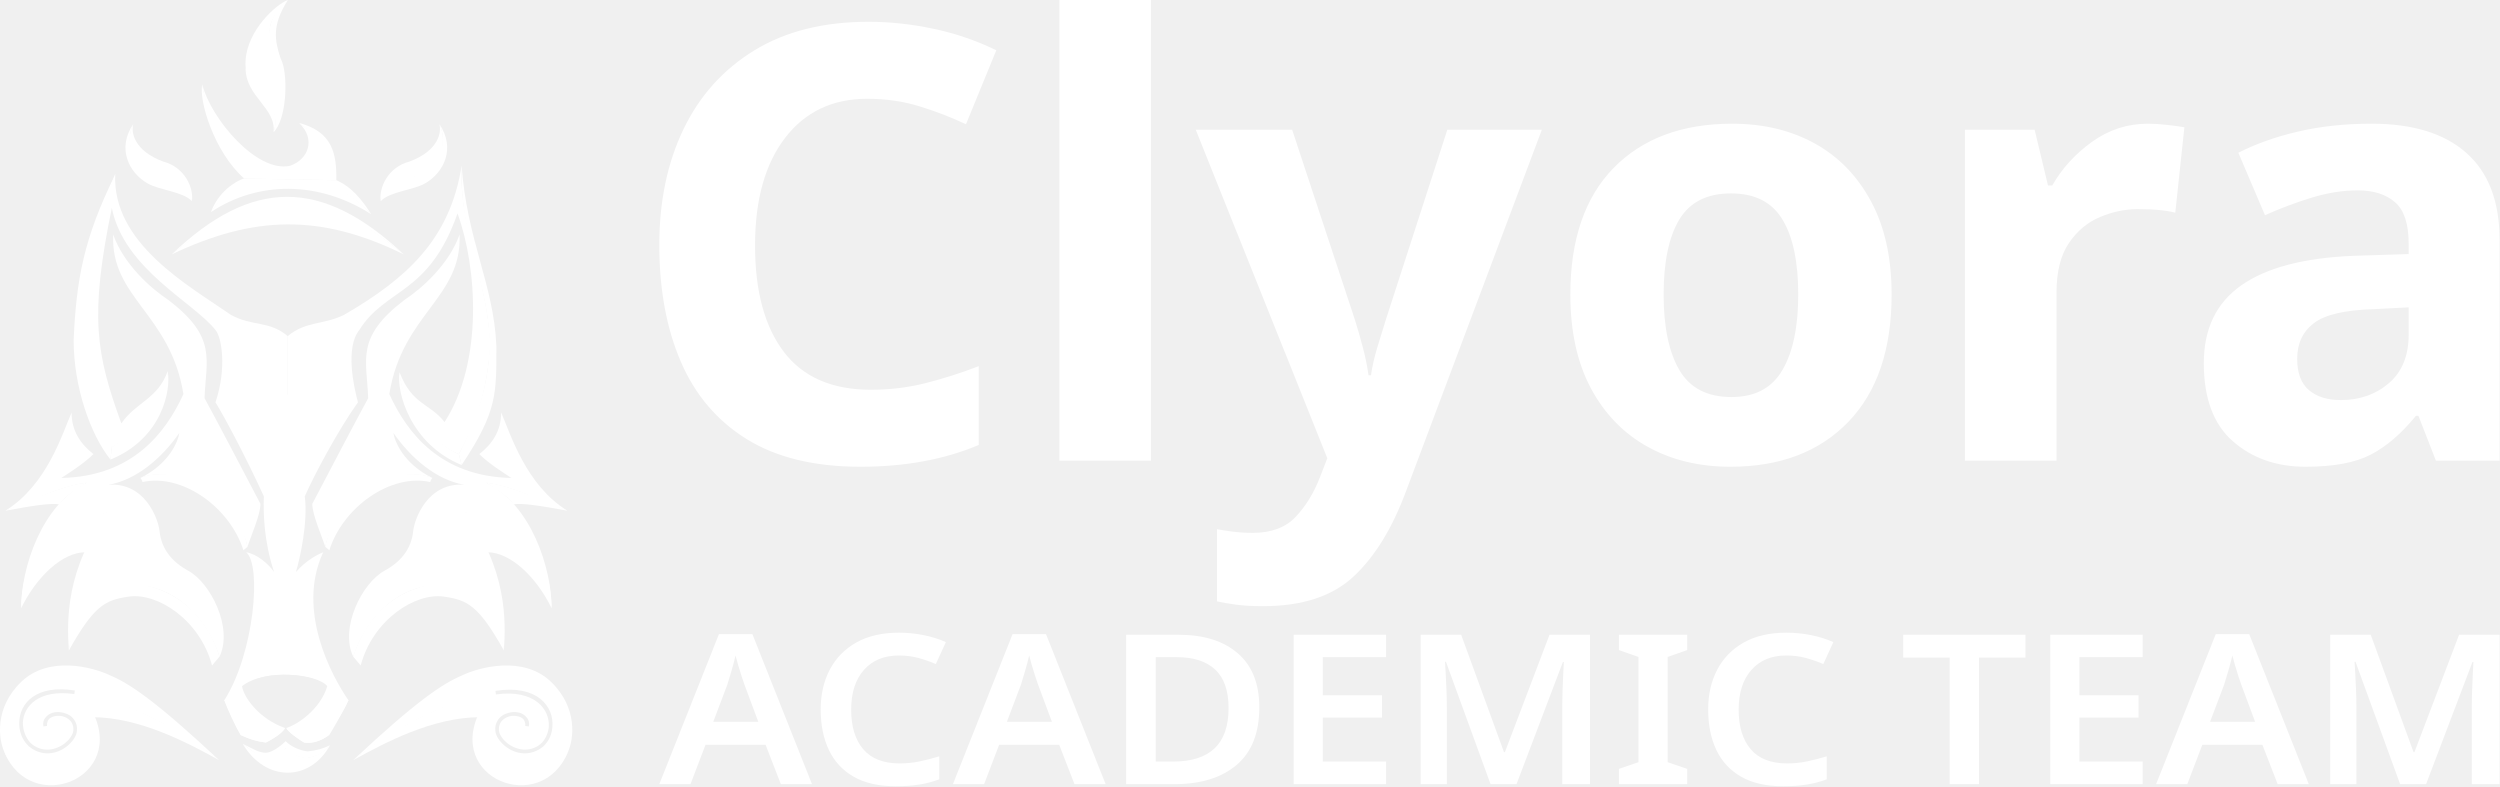
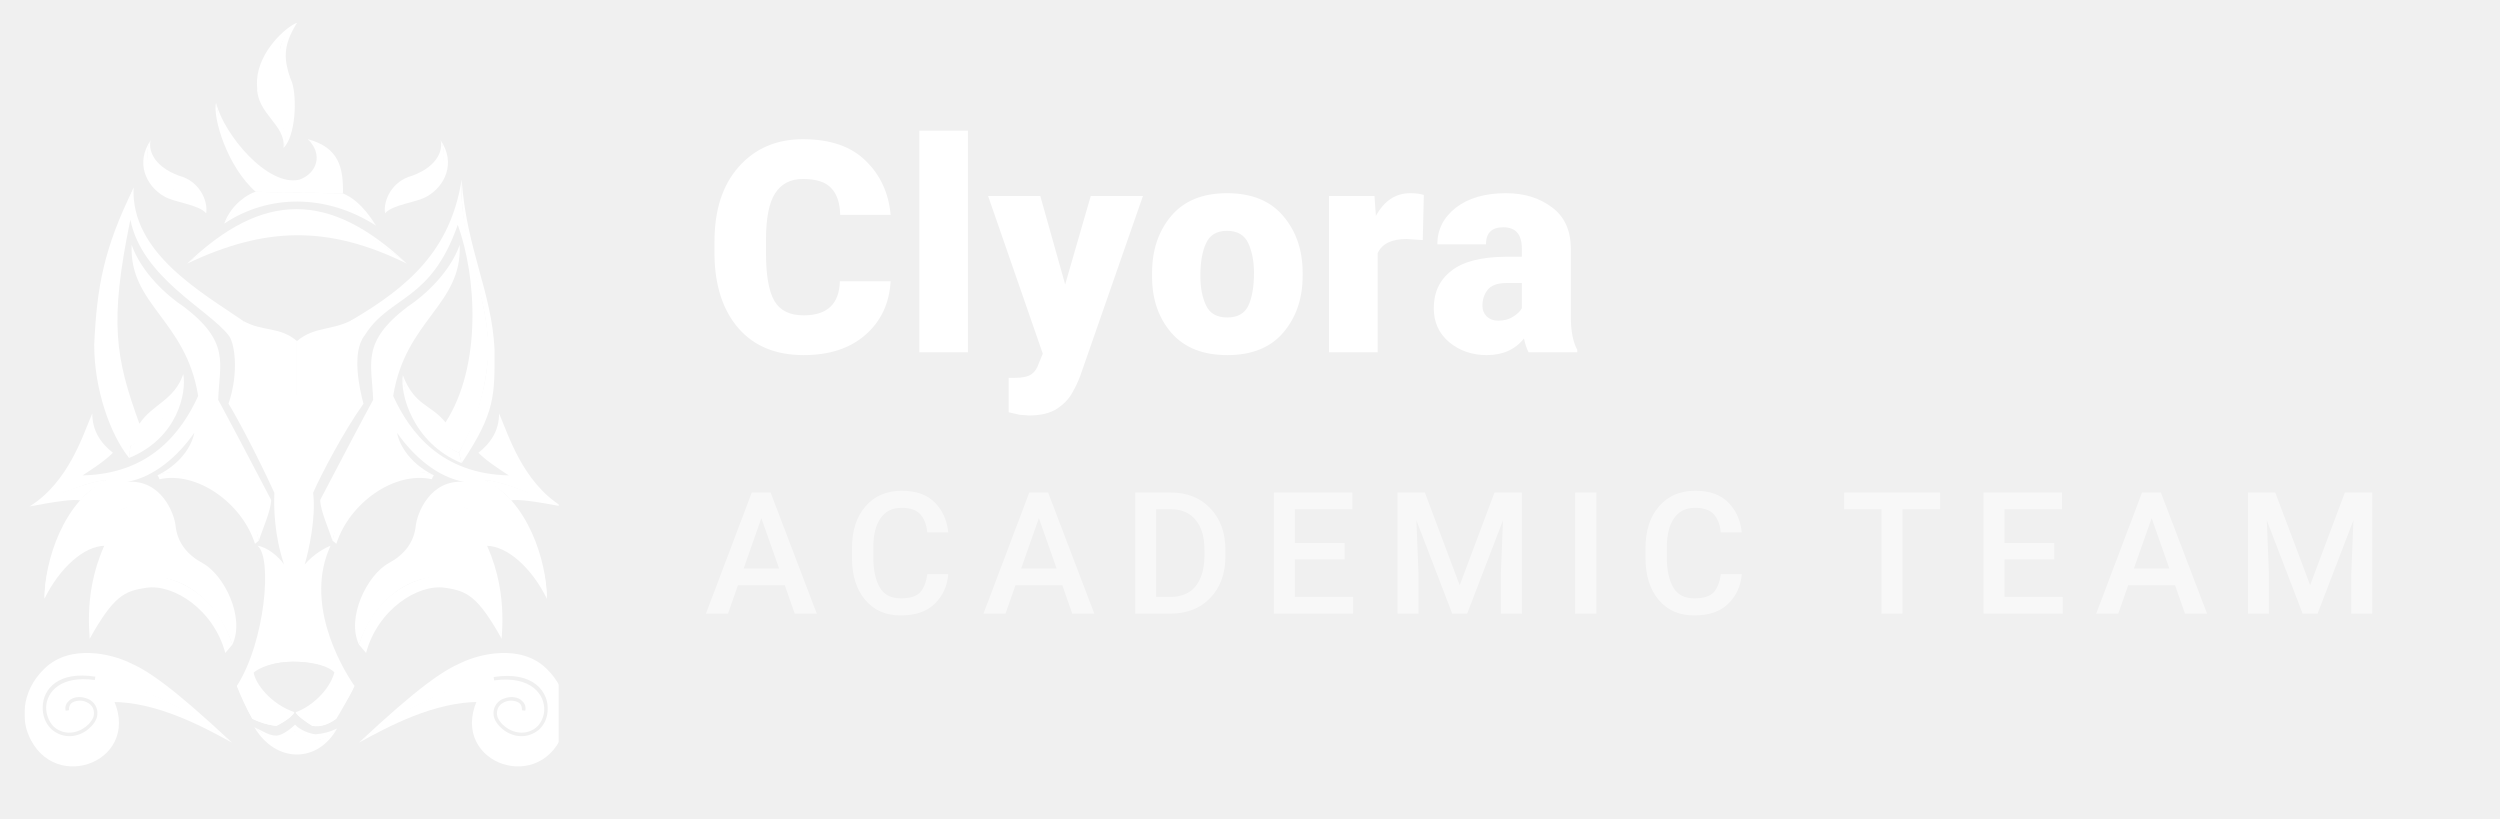
- <svg xmlns="http://www.w3.org/2000/svg" viewBox="0 0 2442 768" fill="none">
-   <defs>
-     <mask id="clyora-cutout-caps">
-       <rect width="100%" height="100%" fill="white" />
-       <path d="M236.434 670.209C237.766 680.643 253.084 702.645 279.059 711.303C290.159 708.195 313.026 692.853 319.686 670.209C309.696 658.022 258.413 652.892 236.434 670.209Z" fill="black" />
-       <path d="M72.81 676.21C36.871 671.195 21.384 688.691 20.592 705.687C20.489 713.449 23.288 721.144 28.357 726.677C29.533 727.856 30.833 728.921 32.251 729.847C32.673 730.118 33.096 730.376 33.521 730.619C46.304 737.862 60.136 732.317 67.695 724.465C69.847 722.149 71.546 719.58 72.647 716.948C72.749 716.672 72.842 716.396 72.925 716.121C73.184 715.116 73.349 714.148 73.428 713.216C73.428 713.216 73.428 713.216 73.428 713.216C73.532 710.117 72.917 707.511 71.799 705.367C69.688 701.635 65.836 699.122 61.664 697.982C56.305 696.734 50.4 697.811 46.938 700.79C45.023 702.741 43.917 705.531 44.171 709.22C43.393 705.64 44.616 702.787 46.938 700.79C50.331 697.33 56.265 696.506 61.664 697.982C65.852 698.956 69.707 701.351 71.799 705.367C73.046 707.57 73.686 710.197 73.428 713.216C73.397 714.154 73.225 715.129 72.925 716.121C72.888 716.262 72.85 716.404 72.81 716.546C72.757 716.68 72.703 716.814 72.647 716.948C71.716 719.471 69.996 722.075 67.695 724.465C59.912 732.841 46.211 737.906 33.521 730.619C33.519 730.618 33.517 730.617 33.515 730.616C33.084 730.372 32.663 730.115 32.251 729.847C31.333 729.255 30.422 728.597 29.519 727.868C29.12 727.483 28.732 727.086 28.357 726.677C23.004 721.306 20.226 713.55 20.592 705.687C20.825 688.184 35.815 670.345 72.81 676.21Z" fill="black" stroke="black" stroke-width="3.5" />
-       <path d="M484.192 676.585C523.22 671.14 539.056 692.066 537.811 710.134C537.232 716.112 534.888 721.815 531.031 726.239C529.741 727.621 528.278 728.857 526.649 729.911C526.26 730.159 525.87 730.395 525.479 730.619C512.697 737.863 498.864 732.317 491.306 724.466C489.153 722.149 487.454 719.58 486.353 716.949C486.251 716.672 486.158 716.396 486.075 716.122C485.816 715.116 485.651 714.148 485.572 713.216C485.468 710.117 486.083 707.511 487.201 705.367C489.312 701.635 493.164 699.122 497.336 697.982C502.695 696.734 508.601 697.811 512.062 700.79C513.977 702.741 515.083 705.531 514.829 709.22C515.607 705.64 514.384 702.787 512.062 700.79C508.669 697.33 502.735 696.506 497.336 697.982C493.148 698.956 489.294 701.351 487.201 705.367C485.954 707.57 485.314 710.197 485.572 713.216C485.603 714.154 485.775 715.129 486.075 716.122C486.112 716.262 486.15 716.404 486.19 716.546C486.243 716.68 486.297 716.815 486.353 716.949C487.285 719.471 489.004 722.075 491.306 724.466C499.088 732.841 512.79 737.906 525.479 730.619C525.481 730.618 525.483 730.617 525.485 730.616C525.882 730.391 526.27 730.156 526.649 729.911C527.601 729.303 528.546 728.624 529.481 727.868C530.022 727.347 530.539 726.804 531.031 726.239C535.057 721.926 537.393 716.19 537.811 710.134C539.614 691.515 524.288 670.229 484.192 676.585Z" fill="black" stroke="black" stroke-width="3.5" />
-     </mask>
-   </defs>
-   <g mask="url(#clyora-cutout-caps)" fill="#ffffff">
-     <path d="M267.209 129.207C277.199 99.902 246.562 93.242 239.902 66.601C239.902 94.574 269.873 105.23 267.209 129.207Z" />
-     <path d="M273.869 56.611C249.227 29.305 273.869 5.328 281.196 0C265.211 25.308 268.541 39.295 273.869 56.611Z" />
-     <path d="M275.867 61.273C281.195 77.258 279.863 116.552 267.209 129.207C274.535 107.228 256.553 95.906 247.229 83.252C242.321 76.592 239.04 71.263 239.902 58.609C241.9 29.305 269.651 4.218 281.195 0C250.559 30.637 267.209 37.963 275.867 61.273Z" />
-     <path d="M153.479 171.832C180.652 178.226 187.224 191.368 187.446 196.474C178.788 187.15 155.81 185.818 144.155 179.158C125.506 168.502 114.184 144.525 130.169 121.215C118.846 145.857 138.827 166.504 153.479 171.832Z" />
-     <path d="M159.473 157.846C130.702 147.189 127.949 128.985 130.169 121.215C120.844 139.197 130.834 165.838 149.483 171.166C177.456 179.158 186.114 190.258 187.446 196.474C189.444 183.154 180.12 163.174 159.473 157.846Z" />
-     <path d="M405.867 171.832C378.693 178.226 372.122 191.368 371.9 196.474C380.558 187.15 403.536 185.818 415.191 179.158C433.839 168.502 445.161 144.525 429.177 121.215C440.499 145.857 420.519 166.504 405.867 171.832Z" />
-     <path d="M399.873 157.846C428.645 147.189 431.397 128.985 429.177 121.215C438.502 139.197 428.512 165.838 409.863 171.166C381.891 179.158 373.232 190.258 371.9 196.474C369.902 183.154 379.226 163.174 399.873 157.846Z" />
-     <path d="M206.054 207.184C251.882 176.676 311.172 176.379 362.555 209.25C342.307 186.248 315.845 175.795 287.211 175.295L267.233 174.946C235.235 176.386 211.567 196.623 206.054 207.184Z" />
-     <path d="M283.447 161.907C250.678 169.328 205.66 115.253 197.573 82.473C203.441 127.871 236.168 161.082 255.982 170.753C261.927 173.655 263.237 174.877 273.892 175.063L285.213 175.26C285.213 175.26 291.206 175.365 297.246 172.806C314.664 167.115 321.145 139.251 292.171 120.094C308.551 135.701 301.543 155.562 283.447 161.907Z" />
-     <path d="M238.6 174.446C209.075 148.618 193.977 97.73 197.574 82.472C202.823 125.195 251.503 174.671 281.469 175.194L238.6 174.446Z" />
-     <path d="M328.498 176.016C328.951 150.045 324.662 128.655 292.172 120.094C322.906 141.946 310.53 175.036 281.218 175.19L328.498 176.016Z" />
-     <path d="M206.054 207.184C213.333 187.061 230.34 176.967 237.933 174.435L276.556 175.109C252.05 174.681 217.709 188.246 206.054 207.184Z" />
-     <path d="M276.557 175.108C323.836 175.934 345.544 191.633 362.556 209.249C348.301 186.353 336.431 179.484 328.498 176.015L276.557 175.108Z" />
-     <path d="M167.835 248.424C247.757 210.461 313.027 208.463 394.28 248.424C313.693 180.49 248.423 181.156 167.835 248.424Z" />
-     <path d="M167.835 248.423C247.757 183.82 317.689 184.486 394.28 248.423C314.359 173.297 245.759 173.83 167.835 248.423Z" />
-     <path d="M57.491 674.587C91.458 670.591 168.716 704.558 214.005 742.521C182.702 725.204 136.081 700.562 90.126 700.562C88.794 693.902 72.809 680.582 57.491 674.587Z" />
-     <path d="M4.21 734.528C27.52 773.823 105.444 754.509 89.46 693.236C125.425 760.503 30.184 797.8 4.21 734.528Z" />
-     <path d="M108.108 659.935C126.757 667.927 152.065 684.577 214.005 742.521C139.411 685.51 77.25 673.695 55.493 674.913C60.095 674.661 65.196 675.152 70.812 676.585C102.114 686.575 99.45 734.528 67.482 753.177C49.499 761.169 17.228 763.167 4.21 734.528C-1.34 722.318 -5.78 691.504 20.861 665.929C47.501 640.354 90.126 651.277 108.108 659.935Z" />
-     <path d="M501.509 674.587C467.543 670.591 390.285 704.558 344.996 742.521C376.299 725.205 422.92 700.562 468.875 700.562C470.207 693.902 486.191 680.582 501.509 674.587Z" />
-     <path d="M554.791 734.529C531.48 773.823 453.556 754.509 469.541 693.236C433.576 760.503 528.816 797.8 554.791 734.529Z" />
-     <path d="M450.892 659.935C432.243 667.927 406.935 684.578 344.995 742.521C419.589 685.51 481.75 673.695 503.507 674.913C498.905 674.661 493.804 675.152 488.188 676.585C456.886 686.576 459.55 734.529 491.518 753.177C509.501 761.169 541.772 763.167 554.79 734.529C560.34 722.318 564.78 691.504 538.139 665.929C511.499 640.354 468.874 651.277 450.892 659.935Z" />
-     <path d="M450.891 161.841C447.561 271.068 515.494 312.361 448.227 443.565L450.891 454.222C486.19 401.606 484.858 383.624 484.858 337.669C482.194 277.728 456.219 235.103 450.891 161.841Z" />
-     <path d="M225.779 307.698C222.449 360.979 267.738 358.315 281.058 400.94V360.313V328.345C263.076 313.026 246.425 319.021 225.779 307.698Z" />
-     <path d="M338.334 306.366C341.665 359.648 294.378 358.316 281.057 400.94V360.314V328.345C299.04 313.027 317.688 317.689 338.334 306.366Z" />
-     <path d="M448.227 443.566C431.577 436.905 394.28 405.603 390.284 363.644C386.954 381.626 400.274 433.575 450.891 454.222L448.227 443.566Z" />
-     <path d="M109.225 436.905C124.544 426.249 158.51 400.94 163.839 362.977C167.169 380.96 158.511 428.247 107.893 448.893L109.225 436.905Z" />
-     <path d="M71.929 332.341C74.593 272.4 81.919 232.439 112.556 170.5C96.878 212.307 82.586 280.392 85.25 355.652C91.91 392.949 111.224 428.247 109.226 436.905L107.894 448.894C88.58 424.917 71.929 378.296 71.929 332.341Z" />
-     <path d="M317.023 670.01C311.695 659.354 258.414 652.028 239.765 670.01C241.746 683.873 253.541 700.619 278.394 710.637L277.72 712.423C273.343 717.682 265.736 722.294 259.746 725.289C249.089 723.957 241.319 720.849 235.103 717.963C229.109 707.973 222.449 693.321 219.119 683.996C248.423 638.041 255.75 551.46 240.431 539.471C250.422 540.803 262.41 550.794 267.738 558.786C257.748 528.815 257.082 500.842 257.748 484.858C239.765 445.563 219.119 406.935 210.461 392.948C221.783 359.647 216.455 329.011 210.461 322.351C189.814 295.71 121.215 263.075 109.227 203.134C87.248 309.696 93.908 345.661 118.551 413.595C132.537 392.948 154.515 389.618 163.84 362.312C163.84 395.612 122.547 430.245 109.226 436.905C105.23 419.589 82.586 394.946 80.588 337.669C80.588 294.378 92.576 218.453 112.557 169.833C109.227 237.767 184.486 279.06 225.779 307.698C232.439 336.337 244.813 340.333 252.419 344.995C273.066 357.649 275.064 373.634 282.39 388.952C289.716 374.3 294.156 354.985 309.697 344.995C319.021 339.001 329.677 337.669 337.003 307.032C396.279 272.4 439.569 234.437 450.892 161.841C448.228 224.447 476.866 273.732 478.864 337.669C474.868 396.944 456.886 426.915 448.228 443.565C428.247 436.239 392.948 404.27 390.284 363.644C402.539 395.612 419.589 393.614 434.241 412.263C472.204 353.653 466.112 261.077 446.896 208.462C418.923 288.384 376.739 281.058 350.99 322.351C337.003 339.667 345.661 378.296 349.658 392.948C329.677 420.921 306.145 465.544 297.708 484.858C300.905 509.9 293.268 544.577 289.05 558.786C298.641 547.597 310.807 541.247 315.691 539.471C289.05 596.749 324.571 661.13 340.333 683.996C333.673 699.315 323.017 711.303 321.019 717.963C313.693 724.623 302.371 725.955 297.042 725.289C292.896 722.327 284.533 717.257 280.392 712.423L279.726 710.637C291.604 707.345 317.023 684.183 317.023 670.01Z" />
-     <path d="M259.745 735.279C252.418 735.279 247.09 731.283 237.1 726.621C242.872 730.839 255.082 741.274 260.411 741.274C272.971 741.274 276.345 735.368 279 730.721L279.059 730.617C282.389 735.279 288.383 739.275 299.039 740.608C305.7 739.275 313.692 738.609 322.35 727.953C315.69 731.283 308.364 733.281 300.371 733.947C293.711 733.281 283.854 729.285 279.059 723.957C273.731 729.285 265.073 735.279 259.745 735.279Z" />
-     <path d="M322.35 727.953C303.035 763.252 259.745 764.584 237.1 726.621C242.206 730.617 254.416 739.941 261.077 739.941C267.071 739.941 275.503 734.969 279.499 730.306C283.495 734.969 290.381 739.941 299.705 739.941C306.366 739.941 316.356 735.279 322.35 727.953Z" />
-     <path d="M239.765 670.01C241.097 680.889 254.417 699.981 278.394 710.637C277.062 715.965 263.742 723.292 259.746 725.29C250.421 723.958 245.093 722.626 235.103 717.963C232.439 713.701 223.337 693.543 219.119 683.997L239.765 670.01Z" />
-     <path d="M317.023 669.344C315.025 680.667 304.369 699.315 279.726 710.637C279.726 713.967 293.046 723.291 297.043 725.29C306.367 726.622 312.361 723.957 321.685 717.963C324.349 713.701 336.115 693.543 340.333 683.997L317.023 669.344Z" />
-     <path d="M433.575 582.763C405.602 578.767 364.31 605.289 352.321 650.03L344.995 641.372C360.979 591.421 398.276 572.773 428.247 570.109C458.217 567.445 487.522 592.753 492.184 635.378C467.542 591.421 456.651 586.06 433.575 582.763Z" />
-     <path d="M476.2 539.472C498.178 539.472 523.487 562.782 538.805 594.085C536.807 524.82 498.844 512.831 452.223 499.511C457.329 505.949 471.538 527.484 476.2 539.472Z" />
-     <path d="M501.509 492.85C508.169 490.852 528.815 494.182 554.124 498.845C536.141 490.852 494.849 472.87 474.868 471.538C481.528 476.2 495.515 483.526 501.509 492.85Z" />
-     <path d="M420.255 470.872C381.626 462.214 335.005 495.382 321.685 537.474L317.689 534.144C330.343 470.872 396.945 454.888 422.253 466.876C422.253 466.876 420.255 469.54 420.255 470.872Z" />
-     <path d="M394.946 293.047C412.262 281.724 438.769 257.881 448.893 229.109C451.557 291.049 392.948 306.367 380.293 384.957C397.61 422.919 430.244 465.428 499.51 466.876C492.85 462.436 477.798 453.156 468.207 443.566C480.861 433.576 489.52 420.921 489.52 402.939C498.844 424.251 513.496 473.536 554.123 498.845C530.146 490.853 504.172 475.534 474.867 471.538C518.824 492.851 538.805 554.79 538.805 594.085C526.816 539.472 490.186 512.165 453.555 500.177C495.514 554.79 494.182 607.405 492.184 635.378C476.865 546.798 375.631 552.126 344.995 641.372C331.674 613.399 353.653 569.359 375.631 557.454C391.616 548.796 401.781 536.142 403.604 518.825C404.936 506.171 418.256 470.872 453.555 473.536C426.248 468.874 401.339 447.429 384.289 422.919C385.621 431.577 394.28 452.89 422.252 466.876C382.291 450.892 325.68 494.849 317.688 534.144C314.358 523.487 305.034 502.841 305.034 492.185C321.684 460.216 352.987 400.941 359.647 388.953C358.315 350.99 346.993 329.677 394.946 293.047Z" />
-     <path d="M125.877 582.763C153.849 578.767 195.142 605.289 207.13 650.03L214.457 641.372C198.472 591.421 161.175 572.773 131.205 570.109C101.234 567.445 71.93 592.753 67.267 635.378C91.91 591.421 102.8 586.06 125.877 582.763Z" />
-     <path d="M83.251 539.472C61.273 539.472 35.965 562.782 20.646 594.085C22.644 524.82 60.607 512.831 107.228 499.511C102.122 505.949 87.914 527.484 83.251 539.472Z" />
-     <path d="M57.943 492.85C51.283 490.852 30.636 494.182 5.328 498.845C23.31 490.852 64.603 472.87 84.584 471.538C77.923 476.2 63.937 483.526 57.943 492.85Z" />
-     <path d="M139.196 470.872C177.825 462.214 224.446 495.382 237.766 537.474L241.762 534.144C229.108 470.872 162.507 454.888 137.198 466.876C137.198 466.876 139.196 469.541 139.196 470.872Z" />
-     <path d="M164.506 293.047C147.189 281.724 120.682 257.881 110.558 229.109C107.894 291.049 166.504 306.367 179.158 384.957C161.842 422.919 129.207 465.428 59.941 466.876C66.602 462.436 81.653 453.156 91.244 443.566C78.59 433.576 69.932 420.921 69.932 402.939C60.607 424.251 45.955 473.536 5.328 498.845C29.305 490.853 55.279 475.534 84.584 471.538C40.627 492.851 20.646 554.79 20.646 594.085C32.635 539.472 69.266 512.165 105.896 500.177C63.938 554.79 65.269 607.405 67.267 635.378C82.586 546.798 183.82 552.126 214.457 641.372C227.777 613.399 205.798 569.359 183.82 557.454C167.836 548.796 157.67 536.142 155.847 518.825C154.515 506.171 141.195 470.872 105.896 473.536C133.203 468.874 158.112 447.429 175.162 422.919C173.83 431.578 165.172 452.89 137.199 466.876C177.16 450.892 233.771 494.849 241.763 534.144C245.093 523.487 254.417 502.841 254.417 492.185C237.767 460.216 206.464 400.941 199.804 388.953C201.136 350.99 212.459 329.677 164.506 293.047Z" />
-   </g>
-   <path d="M 847.07 96.49 Q 796.19 96.49 766.86 134.70 Q 737.53 172.91 737.53 239.80 Q 737.53 306.69 765.66 343.70 Q 793.78 380.71 850.68 380.71 Q 878.44 380.71 904.16 374.23 Q 929.97 367.66 956.06 357.67 L 956.06 434.64 Q 905.73 455.92 840.60 455.92 Q 773.06 455.92 729.49 429.00 Q 686.00 402.08 665.00 353.23 Q 644.00 304.38 644.00 239.25 Q 644.00 175.23 667.68 126.10 Q 691.37 76.97 736.98 49.13 Q 782.59 21.28 848.28 21.28 Q 879.64 21.28 911.93 28.12 Q 944.22 34.97 973.17 49.13 L 943.57 121.38 Q 922.29 111.30 898.33 103.90 Q 874.37 96.49 847.07 96.49 Z M 1124.25 450.00 L 1034.79 450.00 L 1034.79 0.00 L 1124.25 0.00 L 1124.25 450.00 Z M 1168.01 126.75 L 1262.19 126.75 L 1323.16 311.41 Q 1327.33 324.46 1331.12 338.98 Q 1335.01 353.51 1336.76 366.55 L 1339.17 366.55 Q 1340.93 354.06 1345.37 339.26 Q 1349.81 324.46 1353.97 311.41 L 1413.74 126.75 L 1506.07 126.75 L 1373.49 479.61 Q 1353.32 534.10 1322.24 563.06 Q 1291.15 592.11 1233.70 592.11 Q 1218.34 592.11 1207.33 590.62 Q 1196.42 589.14 1188.74 587.39 L 1188.74 516.89 Q 1194.66 518.09 1204.09 519.29 Q 1213.62 520.50 1223.71 520.50 Q 1250.91 520.50 1265.71 504.77 Q 1280.51 489.04 1289.39 466.01 L 1296.52 447.59 L 1168.01 126.75 Z M 1847.73 287.73 Q 1847.73 368.31 1805.36 412.16 Q 1763.08 455.92 1690.18 455.92 Q 1644.66 455.92 1609.41 436.40 Q 1574.16 416.88 1553.99 379.32 Q 1533.92 341.66 1533.92 287.73 Q 1533.92 207.24 1576.20 164.03 Q 1618.57 120.83 1692.03 120.83 Q 1737.54 120.83 1772.52 140.07 Q 1807.49 159.31 1827.56 196.60 Q 1847.73 233.88 1847.73 287.73 Z M 1625.04 287.73 Q 1625.04 335.09 1640.40 361.46 Q 1655.85 387.83 1691.38 387.83 Q 1725.70 387.83 1741.06 361.46 Q 1756.51 335.09 1756.51 287.73 Q 1756.51 239.80 1741.06 214.36 Q 1725.70 188.92 1690.82 188.92 Q 1655.85 188.92 1640.40 214.36 Q 1625.04 239.80 1625.04 287.73 Z M 2098.17 120.83 Q 2107.06 120.83 2117.14 122.03 Q 2127.22 123.14 2133.70 124.34 L 2124.82 207.79 Q 2118.34 206.03 2109.46 205.20 Q 2100.58 204.28 2088.09 204.28 Q 2069.77 204.28 2051.36 211.96 Q 2033.04 219.63 2020.92 237.40 Q 2008.80 255.16 2008.80 285.97 L 2008.80 450.00 L 1919.34 450.00 L 1919.34 126.75 L 1987.43 126.75 L 2000.48 181.15 L 2004.64 181.15 Q 2018.79 156.35 2043.40 138.59 Q 2068.01 120.83 2098.17 120.83 Z M 2316.70 120.83 Q 2377.11 120.83 2409.31 149.51 Q 2441.59 178.19 2441.59 234.44 L 2441.59 450.00 L 2379.42 450.00 L 2362.31 406.15 L 2359.90 406.15 Q 2338.62 432.24 2315.77 444.08 Q 2293.01 455.92 2252.12 455.92 Q 2209.47 455.92 2181.07 431.03 Q 2152.67 406.15 2152.67 354.71 Q 2152.67 304.38 2189.39 278.66 Q 2226.12 252.85 2298.93 249.89 L 2352.78 248.13 L 2352.78 238.04 Q 2352.78 208.99 2339.46 197.52 Q 2326.13 185.96 2303.10 185.96 Q 2281.17 185.96 2258.04 193.08 Q 2235.01 200.11 2212.43 210.20 L 2186.43 149.23 Q 2211.88 136.18 2244.72 128.51 Q 2277.56 120.83 2316.70 120.83 Z M 2319.01 301.97 Q 2276.45 303.18 2260.17 315.67 Q 2243.89 328.06 2243.89 350.54 Q 2243.89 371.27 2255.36 381.08 Q 2266.92 390.79 2286.44 390.79 Q 2314.29 390.79 2333.54 374.23 Q 2352.78 357.67 2352.78 326.86 L 2352.78 300.22 L 2319.01 301.97 Z" fill="#ffffff" />
-   <path d="M 762.74 765.96 L 747.84 727.55 L 689.13 727.55 L 674.47 765.96 L 644.00 765.96 L 702.26 619.44 L 734.95 619.44 L 793.17 765.96 L 762.74 765.96 Z M 727.17 668.70 Q 726.26 666.24 724.49 660.85 Q 722.72 655.42 721.05 649.70 Q 719.38 643.96 718.48 640.29 Q 716.92 647.25 714.45 655.52 Q 712.02 663.79 710.49 668.70 L 696.70 705.07 L 740.71 705.07 L 727.17 668.70 Z M 877.90 640.29 Q 856.33 640.29 843.86 654.40 Q 831.42 668.48 831.42 693.22 Q 831.42 717.94 843.20 731.83 Q 855.01 745.71 878.80 745.71 Q 889.02 745.71 898.57 743.67 Q 908.12 741.63 917.47 738.79 L 917.47 761.26 Q 908.12 764.74 898.02 766.37 Q 887.91 768.00 875.02 768.00 Q 850.11 768.00 833.89 758.71 Q 817.66 749.42 809.64 732.56 Q 801.65 715.70 801.65 693.00 Q 801.65 670.94 810.54 654.08 Q 819.43 637.22 836.42 627.61 Q 853.44 618.00 878.11 618.00 Q 890.13 618.00 902.01 620.36 Q 913.93 622.73 923.93 627.20 L 914.13 648.65 Q 906.14 645.20 897.25 642.74 Q 888.36 640.29 877.90 640.29 Z M 1049.55 765.96 L 1034.65 727.55 L 975.94 727.55 L 961.28 765.96 L 930.81 765.96 L 989.07 619.44 L 1021.76 619.44 L 1079.98 765.96 L 1049.55 765.96 Z M 1013.98 668.70 Q 1013.07 666.24 1011.30 660.85 Q 1009.53 655.42 1007.86 649.70 Q 1006.19 643.96 1005.29 640.29 Q 1003.73 647.25 1001.26 655.52 Q 998.83 663.79 997.30 668.70 L 983.51 705.07 L 1027.52 705.07 L 1013.98 668.70 Z M 1230.09 690.96 Q 1230.09 728.34 1207.96 747.15 Q 1185.83 765.96 1147.13 765.96 L 1100.03 765.96 L 1100.03 620.04 L 1151.37 620.04 Q 1188.06 620.04 1209.07 638.15 Q 1230.09 656.22 1230.09 690.96 Z M 1200.07 691.79 Q 1200.07 666.24 1187.05 654.08 Q 1174.06 641.91 1149.60 641.91 L 1128.93 641.91 L 1128.93 743.89 L 1145.81 743.89 Q 1200.07 743.89 1200.07 691.79 Z M 1353.94 765.96 L 1263.65 765.96 L 1263.65 620.04 L 1353.94 620.04 L 1353.94 641.91 L 1292.10 641.91 L 1292.10 679.11 L 1349.91 679.11 L 1349.91 700.98 L 1292.10 700.98 L 1292.10 743.89 L 1353.94 743.89 L 1353.94 765.96 Z M 1455.97 765.96 L 1412.40 646.42 L 1411.50 646.42 Q 1411.71 650.50 1412.16 657.97 Q 1412.61 665.41 1412.92 674.10 Q 1413.27 682.78 1413.27 690.35 L 1413.27 765.96 L 1387.70 765.96 L 1387.70 620.04 L 1427.27 620.04 L 1469.10 734.70 L 1469.97 734.70 L 1513.56 620.04 L 1553.13 620.04 L 1553.13 765.96 L 1526.00 765.96 L 1526.00 689.14 Q 1526.00 682.18 1526.31 673.91 Q 1526.66 665.64 1526.97 658.29 Q 1527.32 650.92 1527.56 646.61 L 1526.66 646.61 L 1481.33 765.96 L 1455.97 765.96 Z M 1648.08 765.96 L 1581.38 765.96 L 1581.38 751.05 L 1600.48 744.50 L 1600.48 641.72 L 1581.38 634.99 L 1581.38 620.04 L 1648.08 620.04 L 1648.08 634.99 L 1628.97 641.72 L 1628.97 744.50 L 1648.08 751.05 L 1648.08 765.96 Z M 1744.79 640.29 Q 1723.22 640.29 1710.75 654.40 Q 1698.31 668.48 1698.31 693.22 Q 1698.31 717.94 1710.09 731.83 Q 1721.90 745.71 1745.69 745.71 Q 1755.91 745.71 1765.46 743.67 Q 1775.01 741.63 1784.36 738.79 L 1784.36 761.26 Q 1775.01 764.74 1764.90 766.37 Q 1754.79 768.00 1741.91 768.00 Q 1717.00 768.00 1700.78 758.71 Q 1684.55 749.42 1676.53 732.56 Q 1668.54 715.70 1668.54 693.00 Q 1668.54 670.94 1677.43 654.08 Q 1686.32 637.22 1703.31 627.61 Q 1720.33 618.00 1745.00 618.00 Q 1757.02 618.00 1768.90 620.36 Q 1780.81 622.73 1790.82 627.20 L 1781.02 648.65 Q 1773.03 645.20 1764.14 642.74 Q 1755.25 640.29 1744.79 640.29 Z M 1933.11 765.96 L 1904.42 765.96 L 1904.42 642.33 L 1859.05 642.33 L 1859.05 620.04 L 1978.45 620.04 L 1978.45 642.33 L 1933.11 642.33 L 1933.11 765.96 Z M 2092.98 765.96 L 2002.70 765.96 L 2002.70 620.04 L 2092.98 620.04 L 2092.98 641.91 L 2031.15 641.91 L 2031.15 679.11 L 2088.95 679.11 L 2088.95 700.98 L 2031.15 700.98 L 2031.15 743.89 L 2092.98 743.89 L 2092.98 765.96 Z M 2224.82 765.96 L 2209.92 727.55 L 2151.21 727.55 L 2136.55 765.96 L 2106.08 765.96 L 2164.34 619.44 L 2197.03 619.44 L 2255.25 765.96 L 2224.82 765.96 Z M 2189.25 668.70 Q 2188.34 666.24 2186.57 660.85 Q 2184.80 655.42 2183.13 649.70 Q 2181.47 643.96 2180.56 640.29 Q 2179.00 647.25 2176.53 655.52 Q 2174.10 663.79 2172.57 668.70 L 2158.78 705.07 L 2202.80 705.07 L 2189.25 668.70 Z M 2344.43 765.96 L 2300.86 646.42 L 2299.96 646.42 Q 2300.17 650.50 2300.62 657.97 Q 2301.07 665.41 2301.39 674.10 Q 2301.73 682.78 2301.73 690.35 L 2301.73 765.96 L 2276.17 765.96 L 2276.17 620.04 L 2315.73 620.04 L 2357.56 734.70 L 2358.43 734.70 L 2402.03 620.04 L 2441.59 620.04 L 2441.59 765.96 L 2414.46 765.96 L 2414.46 689.14 Q 2414.46 682.18 2414.78 673.91 Q 2415.12 665.64 2415.44 658.29 Q 2415.78 650.92 2416.03 646.61 L 2415.12 646.61 L 2369.79 765.96 L 2344.43 765.96 Z" fill="#ffffff" />
+ <svg xmlns="http://www.w3.org/2000/svg" viewBox="0 0 110 36" fill="none">
+   <svg x="1" y="1" width="24" height="34" viewBox="4 0 551 797" preserveAspectRatio="xMidYMid meet">
+     <defs>
+       <mask id="cm">
+         <rect width="100%" height="100%" fill="white" />
+         <path d="M236.434 670.209C237.766 680.643 253.084 702.645 279.059 711.303C290.159 708.195 313.026 692.853 319.686 670.209C309.696 658.022 258.413 652.892 236.434 670.209Z" fill="black" />
+         <path d="M72.81 676.21C36.871 671.195 21.384 688.691 20.592 705.687C20.489 713.449 23.288 721.144 28.357 726.677C29.533 727.856 30.833 728.921 32.251 729.847C32.673 730.118 33.096 730.376 33.521 730.619C46.304 737.862 60.136 732.317 67.695 724.465C69.847 722.149 71.546 719.58 72.647 716.948C72.749 716.672 72.842 716.396 72.925 716.121C73.184 715.116 73.349 714.148 73.428 713.216C73.428 713.216 73.428 713.216 73.428 713.216C73.532 710.117 72.917 707.511 71.799 705.367C69.688 701.635 65.836 699.122 61.664 697.982C56.305 696.734 50.4 697.811 46.938 700.79C45.023 702.741 43.917 705.531 44.171 709.22C43.393 705.64 44.616 702.787 46.938 700.79C50.331 697.33 56.265 696.506 61.664 697.982C65.852 698.956 69.707 701.351 71.799 705.367C73.046 707.57 73.686 710.197 73.428 713.216C73.397 714.154 73.225 715.129 72.925 716.121C72.888 716.262 72.85 716.404 72.81 716.546C72.757 716.68 72.703 716.814 72.647 716.948C71.716 719.471 69.996 722.075 67.695 724.465C59.912 732.841 46.211 737.906 33.521 730.619C33.519 730.618 33.517 730.617 33.515 730.616C33.084 730.372 32.663 730.115 32.251 729.847C31.333 729.255 30.422 728.597 29.519 727.868C29.12 727.483 28.732 727.086 28.357 726.677C23.004 721.306 20.226 713.55 20.592 705.687C20.825 688.184 35.815 670.345 72.81 676.21Z" fill="black" stroke="black" stroke-width="3.5" />
+         <path d="M484.192 676.585C523.22 671.14 539.056 692.066 537.811 710.134C537.232 716.112 534.888 721.815 531.031 726.239C529.741 727.621 528.278 728.857 526.649 729.911C526.26 730.159 525.87 730.395 525.479 730.619C512.697 737.863 498.864 732.317 491.306 724.466C489.153 722.149 487.454 719.58 486.353 716.949C486.251 716.672 486.158 716.396 486.075 716.122C485.816 715.116 485.651 714.148 485.572 713.216C485.468 710.117 486.083 707.511 487.201 705.367C489.312 701.635 493.164 699.122 497.336 697.982C502.695 696.734 508.601 697.811 512.062 700.79C513.977 702.741 515.083 705.531 514.829 709.22C515.607 705.64 514.384 702.787 512.062 700.79C508.669 697.33 502.735 696.506 497.336 697.982C493.148 698.956 489.294 701.351 487.201 705.367C485.954 707.57 485.314 710.197 485.572 713.216C485.603 714.154 485.775 715.129 486.075 716.122C486.112 716.262 486.15 716.404 486.19 716.546C486.243 716.68 486.297 716.815 486.353 716.949C487.285 719.471 489.004 722.075 491.306 724.466C499.088 732.841 512.79 737.906 525.479 730.619C525.481 730.618 525.483 730.617 525.485 730.616C525.882 730.391 526.27 730.156 526.649 729.911C527.601 729.303 528.546 728.624 529.481 727.868C530.022 727.347 530.539 726.804 531.031 726.239C535.057 721.926 537.393 716.19 537.811 710.134C539.614 691.515 524.288 670.229 484.192 676.585Z" fill="black" stroke="black" stroke-width="3.5" />
+       </mask>
+     </defs>
+     <g mask="url(#cm)" fill="#ffffff">
+       <path d="M267.209 129.207C277.199 99.902 246.562 93.242 239.902 66.601C239.902 94.574 269.873 105.23 267.209 129.207Z" />
+       <path d="M273.869 56.611C249.227 29.305 273.869 5.328 281.196 0C265.211 25.308 268.541 39.295 273.869 56.611Z" />
+       <path d="M275.867 61.273C281.195 77.258 279.863 116.552 267.209 129.207C274.535 107.228 256.553 95.906 247.229 83.252C242.321 76.592 239.04 71.263 239.902 58.609C241.9 29.305 269.651 4.218 281.195 0C250.559 30.637 267.209 37.963 275.867 61.273Z" />
+       <path d="M153.479 171.832C180.652 178.226 187.224 191.368 187.446 196.474C178.788 187.15 155.81 185.818 144.155 179.158C125.506 168.502 114.184 144.525 130.169 121.215C118.846 145.857 138.827 166.504 153.479 171.832Z" />
+       <path d="M159.473 157.846C130.702 147.189 127.949 128.985 130.169 121.215C120.844 139.197 130.834 165.838 149.483 171.166C177.456 179.158 186.114 190.258 187.446 196.474C189.444 183.154 180.12 163.174 159.473 157.846Z" />
+       <path d="M405.867 171.832C378.693 178.226 372.122 191.368 371.9 196.474C380.558 187.15 403.536 185.818 415.191 179.158C433.839 168.502 445.161 144.525 429.177 121.215C440.499 145.857 420.519 166.504 405.867 171.832Z" />
+       <path d="M399.873 157.846C428.645 147.189 431.397 128.985 429.177 121.215C438.502 139.197 428.512 165.838 409.863 171.166C381.891 179.158 373.232 190.258 371.9 196.474C369.902 183.154 379.226 163.174 399.873 157.846Z" />
+       <path d="M206.054 207.184C251.882 176.676 311.172 176.379 362.555 209.25C342.307 186.248 315.845 175.795 287.211 175.295L267.233 174.946C235.235 176.386 211.567 196.623 206.054 207.184Z" />
+       <path d="M283.447 161.907C250.678 169.328 205.66 115.253 197.573 82.473C203.441 127.871 236.168 161.082 255.982 170.753C261.927 173.655 263.237 174.877 273.892 175.063L285.213 175.26C285.213 175.26 291.206 175.365 297.246 172.806C314.664 167.115 321.145 139.251 292.171 120.094C308.551 135.701 301.543 155.562 283.447 161.907Z" />
+       <path d="M238.6 174.446C209.075 148.618 193.977 97.73 197.574 82.472C202.823 125.195 251.503 174.671 281.469 175.194L238.6 174.446Z" />
+       <path d="M328.498 176.016C328.951 150.045 324.662 128.655 292.172 120.094C322.906 141.946 310.53 175.036 281.218 175.19L328.498 176.016Z" />
+       <path d="M206.054 207.184C213.333 187.061 230.34 176.967 237.933 174.435L276.556 175.109C252.05 174.681 217.709 188.246 206.054 207.184Z" />
+       <path d="M276.557 175.108C323.836 175.934 345.544 191.633 362.556 209.249C348.301 186.353 336.431 179.484 328.498 176.015L276.557 175.108Z" />
+       <path d="M167.835 248.424C247.757 210.461 313.027 208.463 394.28 248.424C313.693 180.49 248.423 181.156 167.835 248.424Z" />
+       <path d="M167.835 248.423C247.757 183.82 317.689 184.486 394.28 248.423C314.359 173.297 245.759 173.83 167.835 248.423Z" />
+       <path d="M57.491 674.587C91.458 670.591 168.716 704.558 214.005 742.521C182.702 725.204 136.081 700.562 90.126 700.562C88.794 693.902 72.809 680.582 57.491 674.587Z" />
+       <path d="M4.21 734.528C27.52 773.823 105.444 754.509 89.46 693.236C125.425 760.503 30.184 797.8 4.21 734.528Z" />
+       <path d="M108.108 659.935C126.757 667.927 152.065 684.577 214.005 742.521C139.411 685.51 77.25 673.695 55.493 674.913C60.095 674.661 65.196 675.152 70.812 676.585C102.114 686.575 99.45 734.528 67.482 753.177C49.499 761.169 17.228 763.167 4.21 734.528C-1.34 722.318 -5.78 691.504 20.861 665.929C47.501 640.354 90.126 651.277 108.108 659.935Z" />
+       <path d="M501.509 674.587C467.543 670.591 390.285 704.558 344.996 742.521C376.299 725.205 422.92 700.562 468.875 700.562C470.207 693.902 486.191 680.582 501.509 674.587Z" />
+       <path d="M554.791 734.529C531.48 773.823 453.556 754.509 469.541 693.236C433.576 760.503 528.816 797.8 554.791 734.529Z" />
+       <path d="M450.892 659.935C432.243 667.927 406.935 684.578 344.995 742.521C419.589 685.51 481.75 673.695 503.507 674.913C498.905 674.661 493.804 675.152 488.188 676.585C456.886 686.576 459.55 734.529 491.518 753.177C509.501 761.169 541.772 763.167 554.79 734.529C560.34 722.318 564.78 691.504 538.139 665.929C511.499 640.354 468.874 651.277 450.892 659.935Z" />
+       <path d="M450.891 161.841C447.561 271.068 515.494 312.361 448.227 443.565L450.891 454.222C486.19 401.606 484.858 383.624 484.858 337.669C482.194 277.728 456.219 235.103 450.891 161.841Z" />
+       <path d="M225.779 307.698C222.449 360.979 267.738 358.315 281.058 400.94V360.313V328.345C263.076 313.026 246.425 319.021 225.779 307.698Z" />
+       <path d="M338.334 306.366C341.665 359.648 294.378 358.316 281.057 400.94V360.314V328.345C299.04 313.027 317.688 317.689 338.334 306.366Z" />
+       <path d="M448.227 443.566C431.577 436.905 394.28 405.603 390.284 363.644C386.954 381.626 400.274 433.575 450.891 454.222L448.227 443.566Z" />
+       <path d="M109.225 436.905C124.544 426.249 158.51 400.94 163.839 362.977C167.169 380.96 158.511 428.247 107.893 448.893L109.225 436.905Z" />
+       <path d="M71.929 332.341C74.593 272.4 81.919 232.439 112.556 170.5C96.878 212.307 82.586 280.392 85.25 355.652C91.91 392.949 111.224 428.247 109.226 436.905L107.894 448.894C88.58 424.917 71.929 378.296 71.929 332.341Z" />
+       <path d="M317.023 670.01C311.695 659.354 258.414 652.028 239.765 670.01C241.746 683.873 253.541 700.619 278.394 710.637L277.72 712.423C273.343 717.682 265.736 722.294 259.746 725.289C249.089 723.957 241.319 720.849 235.103 717.963C229.109 707.973 222.449 693.321 219.119 683.996C248.423 638.041 255.75 551.46 240.431 539.471C250.422 540.803 262.41 550.794 267.738 558.786C257.748 528.815 257.082 500.842 257.748 484.858C239.765 445.563 219.119 406.935 210.461 392.948C221.783 359.647 216.455 329.011 210.461 322.351C189.814 295.71 121.215 263.075 109.227 203.134C87.248 309.696 93.908 345.661 118.551 413.595C132.537 392.948 154.515 389.618 163.84 362.312C163.84 395.612 122.547 430.245 109.226 436.905C105.23 419.589 82.586 394.946 80.588 337.669C80.588 294.378 92.576 218.453 112.557 169.833C109.227 237.767 184.486 279.06 225.779 307.698C232.439 336.337 244.813 340.333 252.419 344.995C273.066 357.649 275.064 373.634 282.39 388.952C289.716 374.3 294.156 354.985 309.697 344.995C319.021 339.001 329.677 337.669 337.003 307.032C396.279 272.4 439.569 234.437 450.892 161.841C448.228 224.447 476.866 273.732 478.864 337.669C474.868 396.944 456.886 426.915 448.228 443.565C428.247 436.239 392.948 404.27 390.284 363.644C402.539 395.612 419.589 393.614 434.241 412.263C472.204 353.653 466.112 261.077 446.896 208.462C418.923 288.384 376.739 281.058 350.99 322.351C337.003 339.667 345.661 378.296 349.658 392.948C329.677 420.921 306.145 465.544 297.708 484.858C300.905 509.9 293.268 544.577 289.05 558.786C298.641 547.597 310.807 541.247 315.691 539.471C289.05 596.749 324.571 661.13 340.333 683.996C333.673 699.315 323.017 711.303 321.019 717.963C313.693 724.623 302.371 725.955 297.042 725.289C292.896 722.327 284.533 717.257 280.392 712.423L279.726 710.637C291.604 707.345 317.023 684.183 317.023 670.01Z" />
+       <path d="M259.745 735.279C252.418 735.279 247.09 731.283 237.1 726.621C242.872 730.839 255.082 741.274 260.411 741.274C272.971 741.274 276.345 735.368 279 730.721L279.059 730.617C282.389 735.279 288.383 739.275 299.039 740.608C305.7 739.275 313.692 738.609 322.35 727.953C315.69 731.283 308.364 733.281 300.371 733.947C293.711 733.281 283.854 729.285 279.059 723.957C273.731 729.285 265.073 735.279 259.745 735.279Z" />
+       <path d="M322.35 727.953C303.035 763.252 259.745 764.584 237.1 726.621C242.206 730.617 254.416 739.941 261.077 739.941C267.071 739.941 275.503 734.969 279.499 730.306C283.495 734.969 290.381 739.941 299.705 739.941C306.366 739.941 316.356 735.279 322.35 727.953Z" />
+       <path d="M239.765 670.01C241.097 680.889 254.417 699.981 278.394 710.637C277.062 715.965 263.742 723.292 259.746 725.29C250.421 723.958 245.093 722.626 235.103 717.963C232.439 713.701 223.337 693.543 219.119 683.997L239.765 670.01Z" />
+       <path d="M317.023 669.344C315.025 680.667 304.369 699.315 279.726 710.637C279.726 713.967 293.046 723.291 297.043 725.29C306.367 726.622 312.361 723.957 321.685 717.963C324.349 713.701 336.115 693.543 340.333 683.997L317.023 669.344Z" />
+       <path d="M433.575 582.763C405.602 578.767 364.31 605.289 352.321 650.03L344.995 641.372C360.979 591.421 398.276 572.773 428.247 570.109C458.217 567.445 487.522 592.753 492.184 635.378C467.542 591.421 456.651 586.06 433.575 582.763Z" />
+       <path d="M476.2 539.472C498.178 539.472 523.487 562.782 538.805 594.085C536.807 524.82 498.844 512.831 452.223 499.511C457.329 505.949 471.538 527.484 476.2 539.472Z" />
+       <path d="M501.509 492.85C508.169 490.852 528.815 494.182 554.124 498.845C536.141 490.852 494.849 472.87 474.868 471.538C481.528 476.2 495.515 483.526 501.509 492.85Z" />
+       <path d="M420.255 470.872C381.626 462.214 335.005 495.382 321.685 537.474L317.689 534.144C330.343 470.872 396.945 454.888 422.253 466.876C422.253 466.876 420.255 469.54 420.255 470.872Z" />
+       <path d="M394.946 293.047C412.262 281.724 438.769 257.881 448.893 229.109C451.557 291.049 392.948 306.367 380.293 384.957C397.61 422.919 430.244 465.428 499.51 466.876C492.85 462.436 477.798 453.156 468.207 443.566C480.861 433.576 489.52 420.921 489.52 402.939C498.844 424.251 513.496 473.536 554.123 498.845C530.146 490.853 504.172 475.534 474.867 471.538C518.824 492.851 538.805 554.79 538.805 594.085C526.816 539.472 490.186 512.165 453.555 500.177C495.514 554.79 494.182 607.405 492.184 635.378C476.865 546.798 375.631 552.126 344.995 641.372C331.674 613.399 353.653 569.359 375.631 557.454C391.616 548.796 401.781 536.142 403.604 518.825C404.936 506.171 418.256 470.872 453.555 473.536C426.248 468.874 401.339 447.429 384.289 422.919C385.621 431.577 394.28 452.89 422.252 466.876C382.291 450.892 325.68 494.849 317.688 534.144C314.358 523.487 305.034 502.841 305.034 492.185C321.684 460.216 352.987 400.941 359.647 388.953C358.315 350.99 346.993 329.677 394.946 293.047Z" />
+       <path d="M125.877 582.763C153.849 578.767 195.142 605.289 207.13 650.03L214.457 641.372C198.472 591.421 161.175 572.773 131.205 570.109C101.234 567.445 71.93 592.753 67.267 635.378C91.91 591.421 102.8 586.06 125.877 582.763Z" />
+       <path d="M83.251 539.472C61.273 539.472 35.965 562.782 20.646 594.085C22.644 524.82 60.607 512.831 107.228 499.511C102.122 505.949 87.914 527.484 83.251 539.472Z" />
+       <path d="M57.943 492.85C51.283 490.852 30.636 494.182 5.328 498.845C23.31 490.852 64.603 472.87 84.584 471.538C77.923 476.2 63.937 483.526 57.943 492.85Z" />
+       <path d="M139.196 470.872C177.825 462.214 224.446 495.382 237.766 537.474L241.762 534.144C229.108 470.872 162.507 454.888 137.198 466.876C137.198 466.876 139.196 469.541 139.196 470.872Z" />
+       <path d="M164.506 293.047C147.189 281.724 120.682 257.881 110.558 229.109C107.894 291.049 166.504 306.367 179.158 384.957C161.842 422.919 129.207 465.428 59.941 466.876C66.602 462.436 81.653 453.156 91.244 443.566C78.59 433.576 69.932 420.921 69.932 402.939C60.607 424.251 45.955 473.536 5.328 498.845C29.305 490.853 55.279 475.534 84.584 471.538C40.627 492.851 20.646 554.79 20.646 594.085C32.635 539.472 69.266 512.165 105.896 500.177C63.938 554.79 65.269 607.405 67.267 635.378C82.586 546.798 183.82 552.126 214.457 641.372C227.777 613.399 205.798 569.359 183.82 557.454C167.836 548.796 157.67 536.142 155.847 518.825C154.515 506.171 141.195 470.872 105.896 473.536C133.203 468.874 158.112 447.429 175.162 422.919C173.83 431.578 165.172 452.89 137.199 466.876C177.16 450.892 233.771 494.849 241.763 534.144C245.093 523.487 254.417 502.841 254.417 492.185C237.767 460.216 206.464 400.941 199.804 388.953C201.136 350.99 212.459 329.677 164.506 293.047Z" />
+     </g>
+   </svg>
+   <text x="31" y="15.5" fill="#ffffff" font-family="system-ui,-apple-system,BlinkMacSystemFont,'Segoe UI',Roboto,sans-serif" font-weight="800" font-size="13" letter-spacing="0.2">Clyora</text>
+   <text x="31" y="27" fill="rgba(255,255,255,0.55)" font-family="system-ui,-apple-system,BlinkMacSystemFont,'Segoe UI',Roboto,sans-serif" font-weight="500" font-size="7.5" letter-spacing="1.2">ACADEMIC TEAM</text>
</svg>
